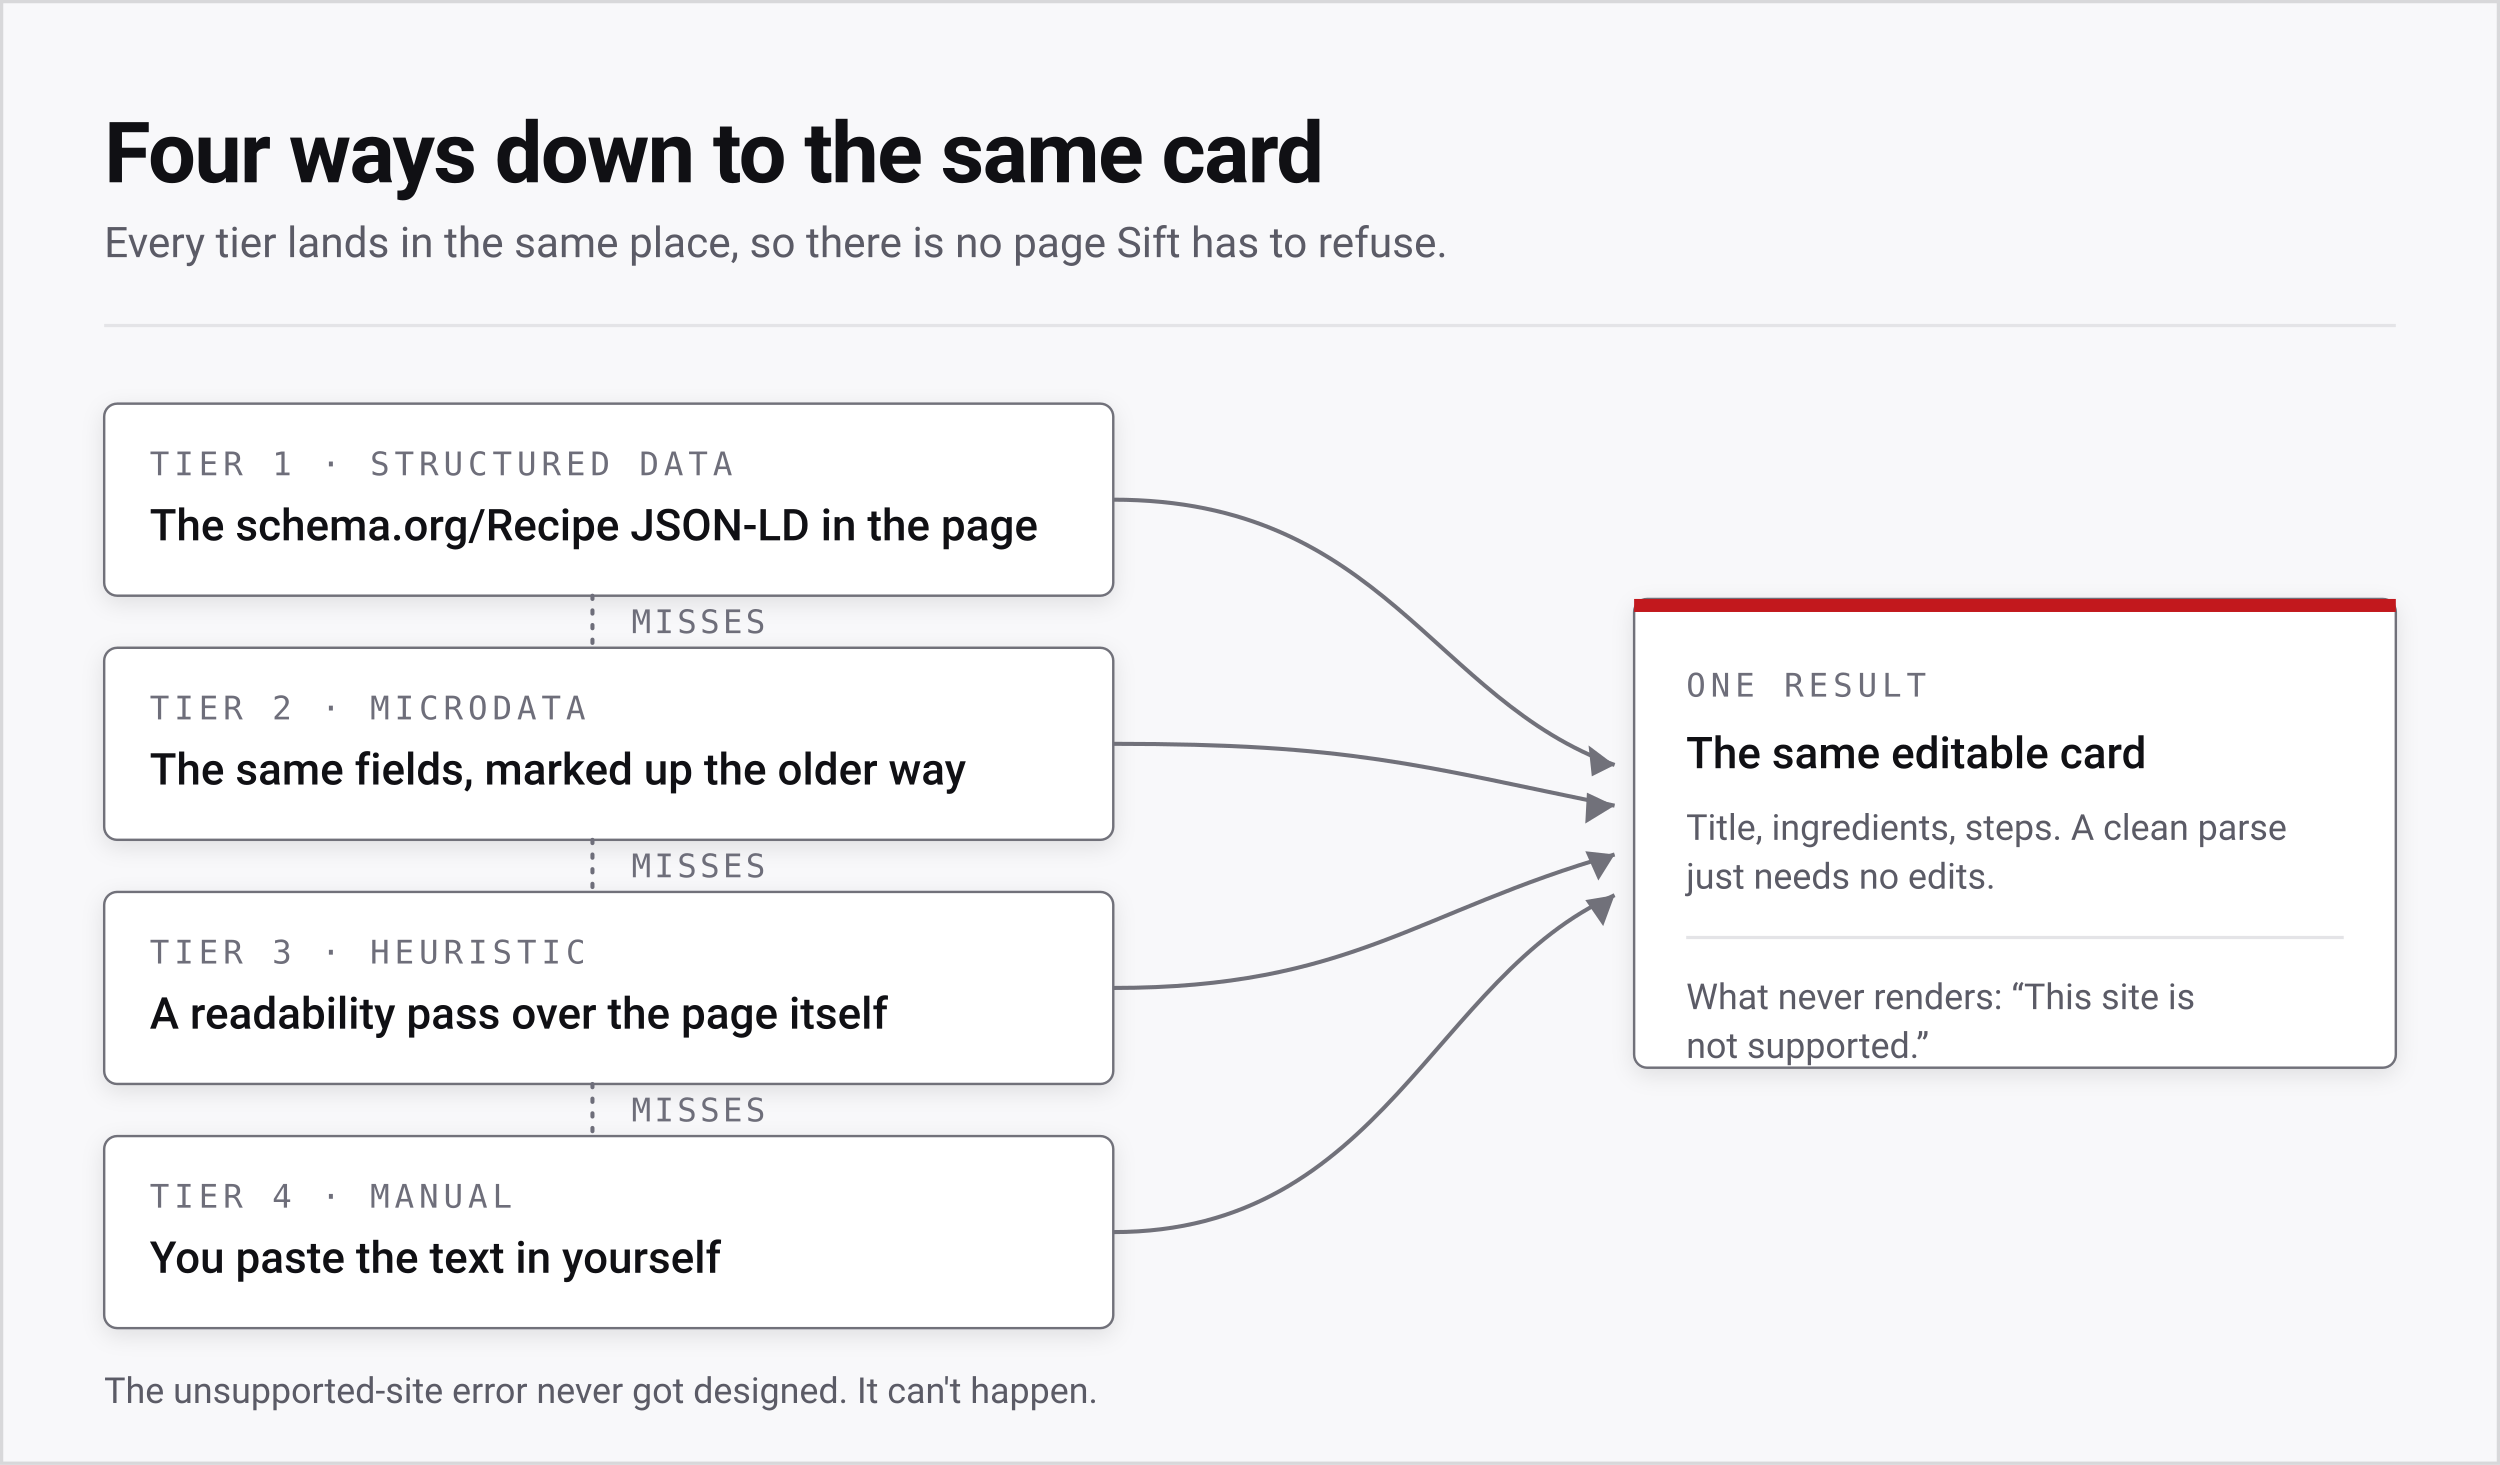
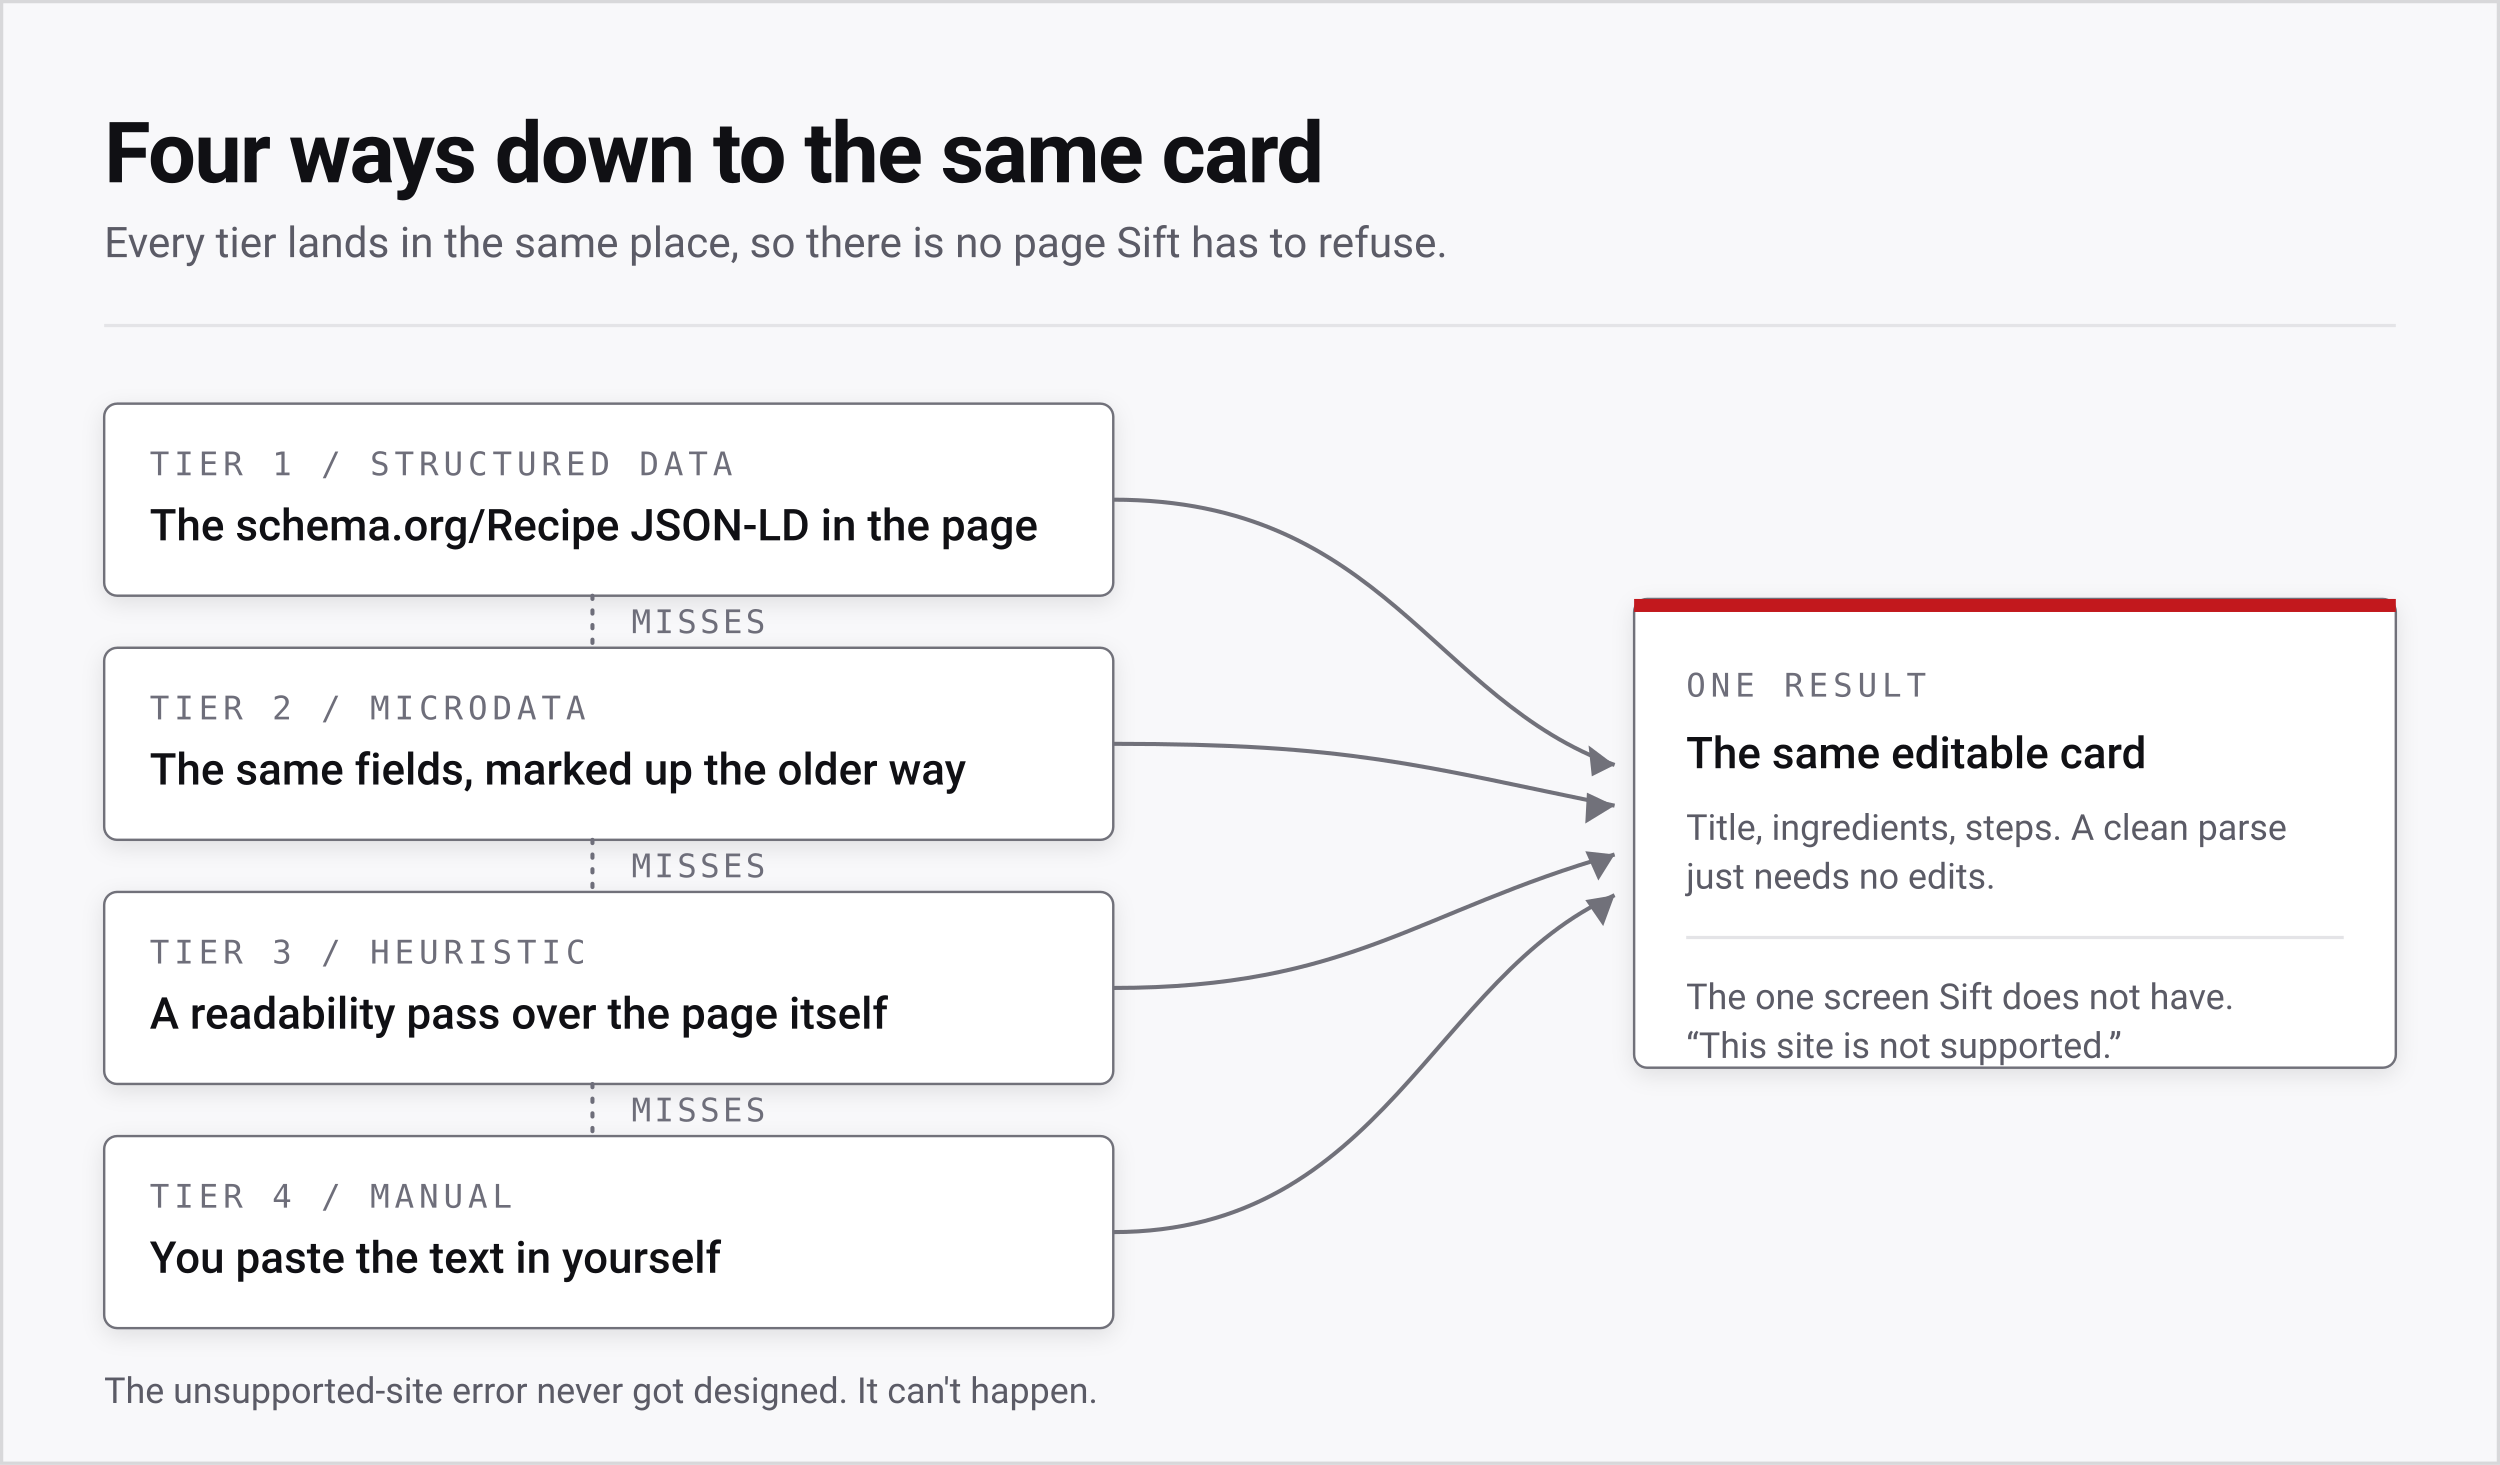
<svg xmlns="http://www.w3.org/2000/svg" viewBox="0 0 1536 900" width="1536" height="900" role="img" aria-label="The four-tier parse cascade. JSON-LD, microdata, a readability heuristic, and manual paste all land on the same editable card, so no tier ends in an error.">
  <defs>
    <filter id="soft" x="-15%" y="-15%" width="130%" height="130%">
      <feDropShadow dx="0" dy="4" stdDeviation="7" flood-color="#101014" flood-opacity="0.10" />
    </filter>
    <style>
      .h  { font-family: -apple-system, BlinkMacSystemFont, "Segoe UI", Roboto, sans-serif; }
      .m  { font-family: ui-monospace, SFMono-Regular, Menlo, Consolas, monospace; }
      .t1 { font-size: 52px; font-weight: 600; fill: #101014; letter-spacing: -1px; }
      .t2 { font-size: 26px; fill: #5B5B66; }
      .kick { font-size: 20px; letter-spacing: 3px; fill: #6E6E7A; }
      .row { font-size: 27px; fill: #101014; font-weight: 500; }
      .sub { font-size: 22px; fill: #5B5B66; }
      .miss { font-size: 20px; letter-spacing: 2px; fill: #6E6E7A; }
    </style>
  </defs>
  <rect width="1536" height="900" fill="#F8F8FA" />
  <rect x="1" y="1" width="1534" height="898" fill="none" stroke="#101014" stroke-opacity="0.14" stroke-width="2" />
  <text x="64" y="112" class="h t1">Four ways down to the same card</text>
  <text x="64" y="158" class="h t2">Every tier lands in the same place, so there is no page Sift has to refuse.</text>
  <line x1="64" y1="200" x2="1472" y2="200" stroke="#E4E4E7" stroke-width="2" />
  <g filter="url(#soft)">
    <rect x="64" y="248" width="620" height="118" rx="8" fill="#FFFFFF" stroke="#71717A" stroke-width="1.5" />
  </g>
-   <text x="92" y="292" class="m kick">TIER 1 · STRUCTURED DATA</text>
+   <text x="92" y="292" class="m kick">TIER 1 / STRUCTURED DATA</text>
  <text x="92" y="332" class="h row">The schema.org/Recipe JSON-LD in the page</text>
  <g filter="url(#soft)">
    <rect x="64" y="398" width="620" height="118" rx="8" fill="#FFFFFF" stroke="#71717A" stroke-width="1.5" />
  </g>
-   <text x="92" y="442" class="m kick">TIER 2 · MICRODATA</text>
+   <text x="92" y="442" class="m kick">TIER 2 / MICRODATA</text>
  <text x="92" y="482" class="h row">The same fields, marked up the older way</text>
  <g filter="url(#soft)">
    <rect x="64" y="548" width="620" height="118" rx="8" fill="#FFFFFF" stroke="#71717A" stroke-width="1.5" />
  </g>
-   <text x="92" y="592" class="m kick">TIER 3 · HEURISTIC</text>
+   <text x="92" y="592" class="m kick">TIER 3 / HEURISTIC</text>
  <text x="92" y="632" class="h row">A readability pass over the page itself</text>
  <g filter="url(#soft)">
    <rect x="64" y="698" width="620" height="118" rx="8" fill="#FFFFFF" stroke="#71717A" stroke-width="1.5" />
  </g>
-   <text x="92" y="742" class="m kick">TIER 4 · MANUAL</text>
+   <text x="92" y="742" class="m kick">TIER 4 / MANUAL</text>
  <text x="92" y="782" class="h row">You paste the text in yourself</text>
  <g>
    <line x1="364" y1="366" x2="364" y2="398" stroke="#6E6E7A" stroke-width="2.5" stroke-dasharray="2 7" stroke-linecap="round" />
    <line x1="364" y1="516" x2="364" y2="548" stroke="#6E6E7A" stroke-width="2.5" stroke-dasharray="2 7" stroke-linecap="round" />
    <line x1="364" y1="666" x2="364" y2="698" stroke="#6E6E7A" stroke-width="2.5" stroke-dasharray="2 7" stroke-linecap="round" />
    <text x="388" y="389" class="m miss">MISSES</text>
    <text x="388" y="539" class="m miss">MISSES</text>
    <text x="388" y="689" class="m miss">MISSES</text>
  </g>
  <g stroke="#71717A" stroke-width="2.5" fill="none">
    <path d="M684 307 C 850 307, 880 430, 992 470" />
    <path d="M684 457 C 830 457, 870 470, 992 495" />
    <path d="M684 607 C 830 607, 870 560, 992 525" />
    <path d="M684 757 C 850 757, 880 600, 992 550" />
  </g>
  <g fill="#71717A">
    <path d="M992 470 l-16 -12 2 19 z" />
    <path d="M992 495 l-17 -8 -1 19 z" />
    <path d="M992 525 l-18 -2 8 18 z" />
    <path d="M992 550 l-18 3 11 16 z" />
  </g>
  <g filter="url(#soft)">
    <rect x="1004" y="368" width="468" height="288" rx="8" fill="#FFFFFF" stroke="#71717A" stroke-width="1.5" />
  </g>
  <rect x="1004" y="368" width="468" height="8" fill="#C2181D" />
  <text x="1036" y="428" class="m kick">ONE RESULT</text>
  <text x="1036" y="472" class="h row">The same editable card</text>
  <text x="1036" y="516" class="h sub">Title, ingredients, steps. A clean parse</text>
  <text x="1036" y="546" class="h sub">just needs no edits.</text>
  <line x1="1036" y1="576" x2="1440" y2="576" stroke="#E4E4E7" stroke-width="2" />
-   <text x="1036" y="620" class="h sub">What never renders: “This site is</text>
-   <text x="1036" y="650" class="h sub">not supported.”</text>
+   <text x="1036" y="620" class="h sub">The one screen Sift does not have.</text>
+   <text x="1036" y="650" class="h sub">“This site is not supported.”</text>
  <text x="64" y="862" class="h sub">The unsupported-site error never got designed. It can't happen.</text>
</svg>
